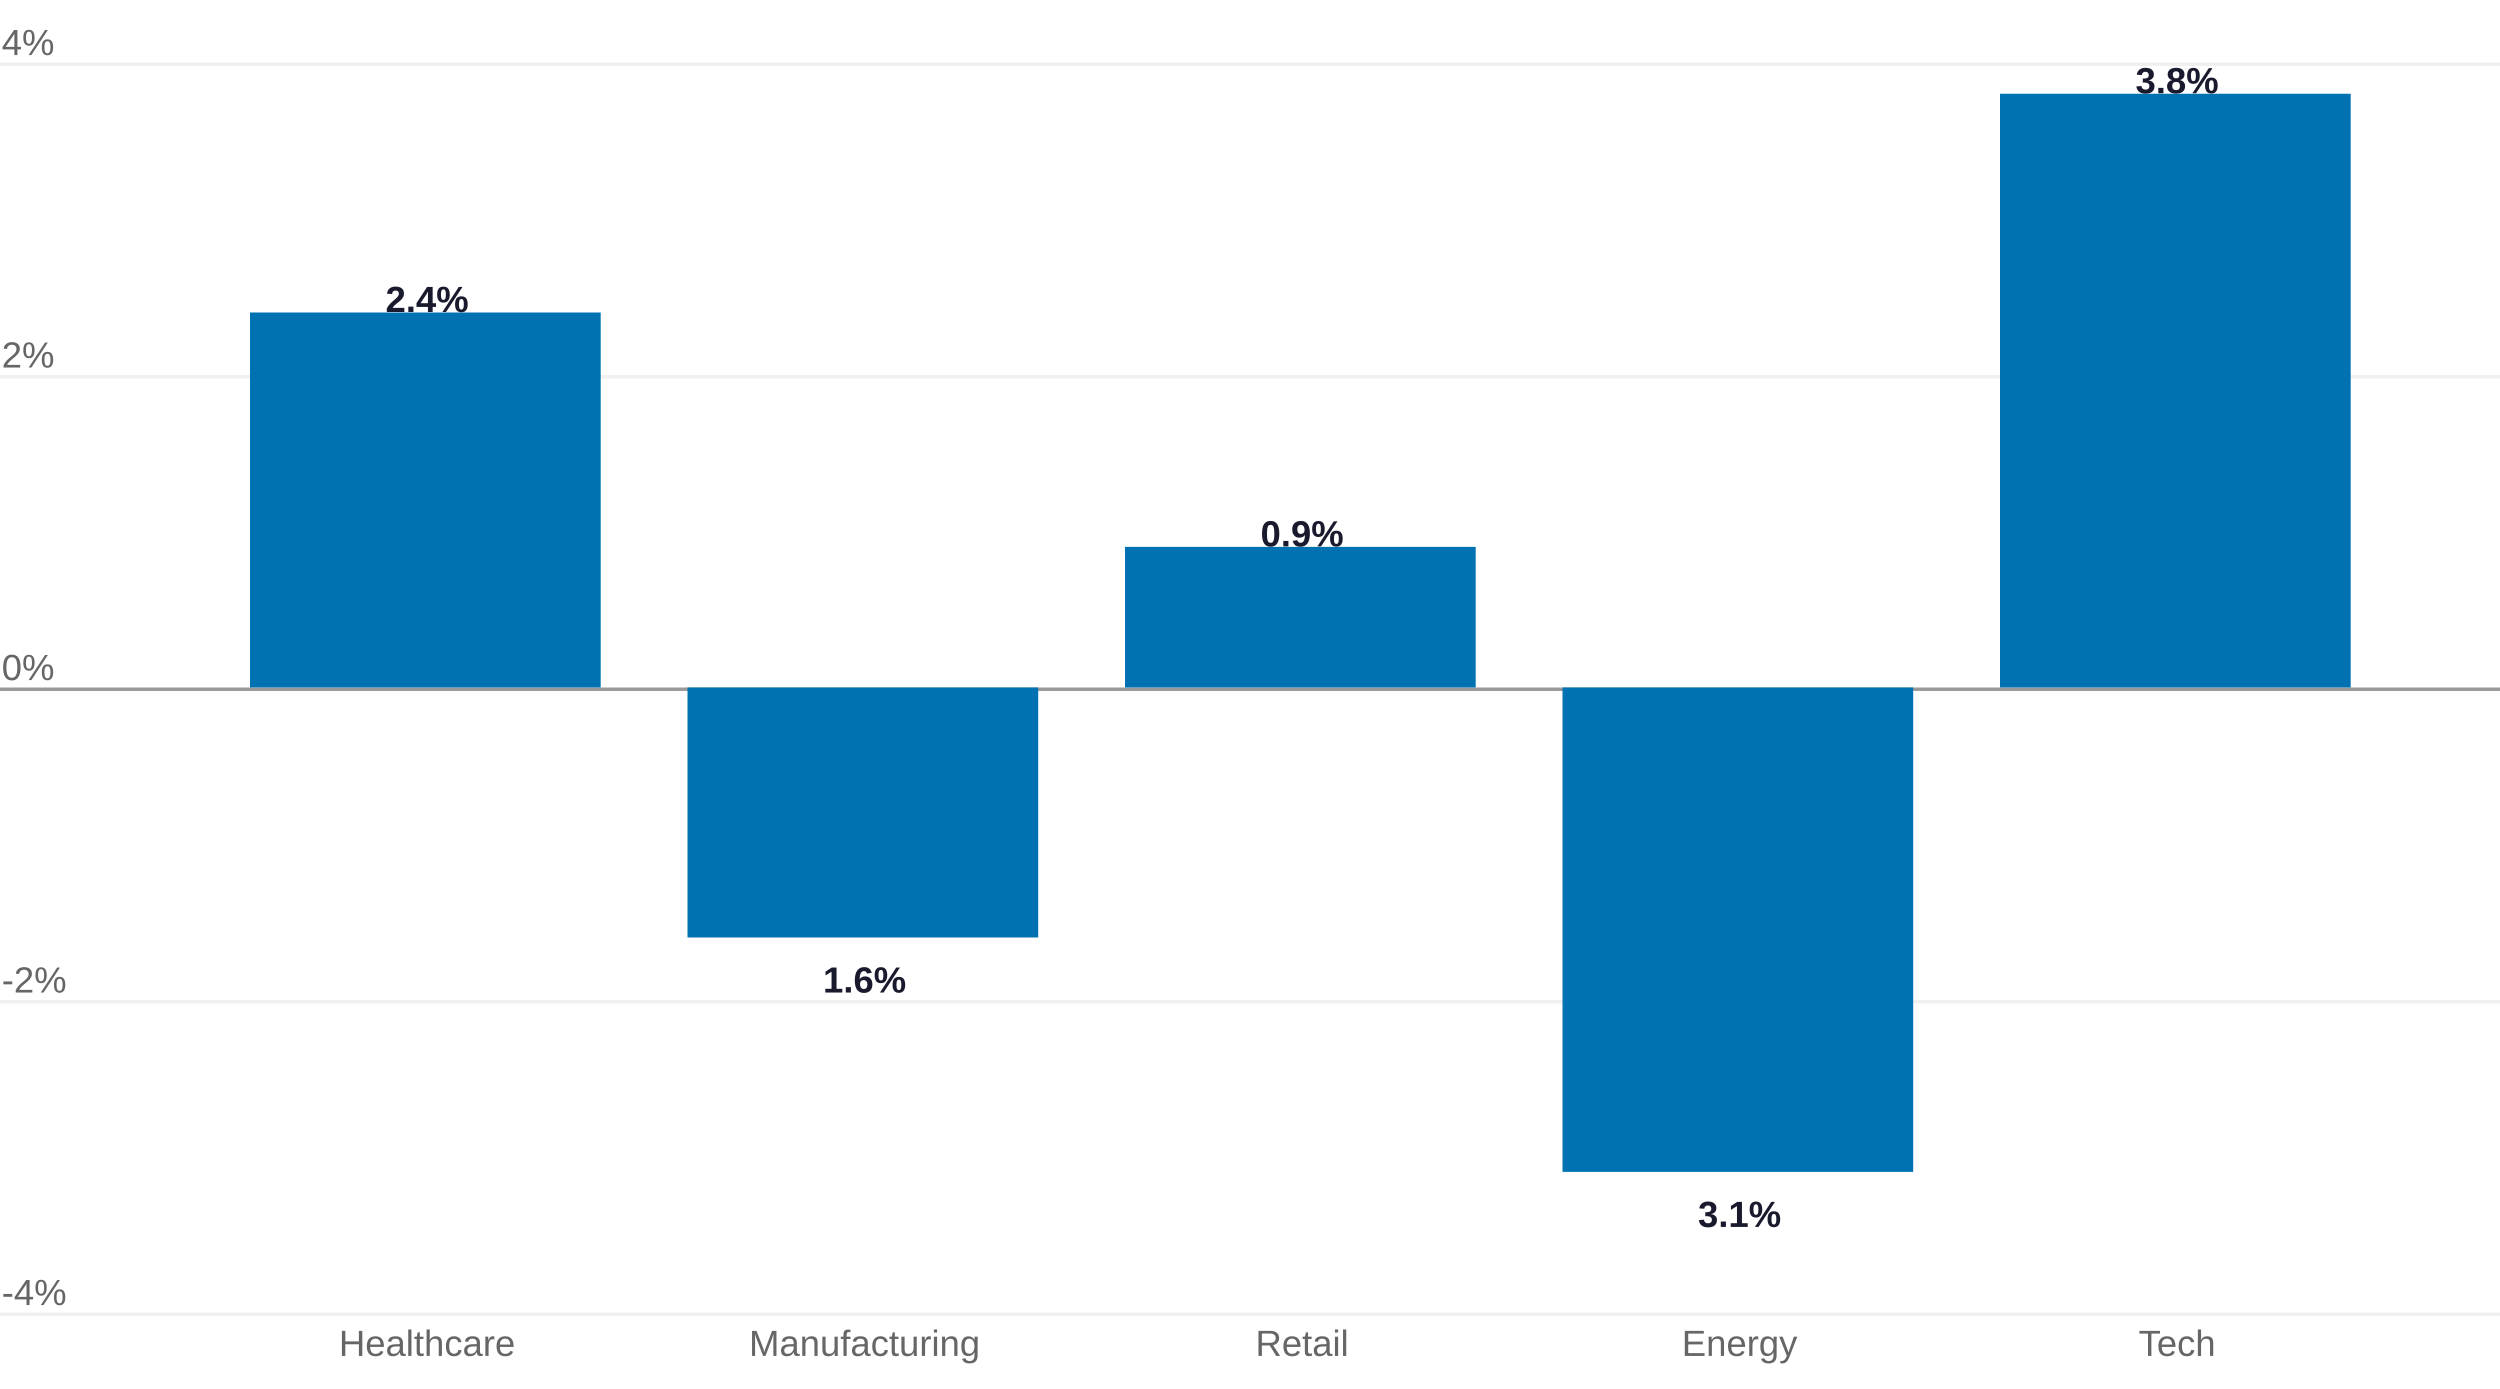
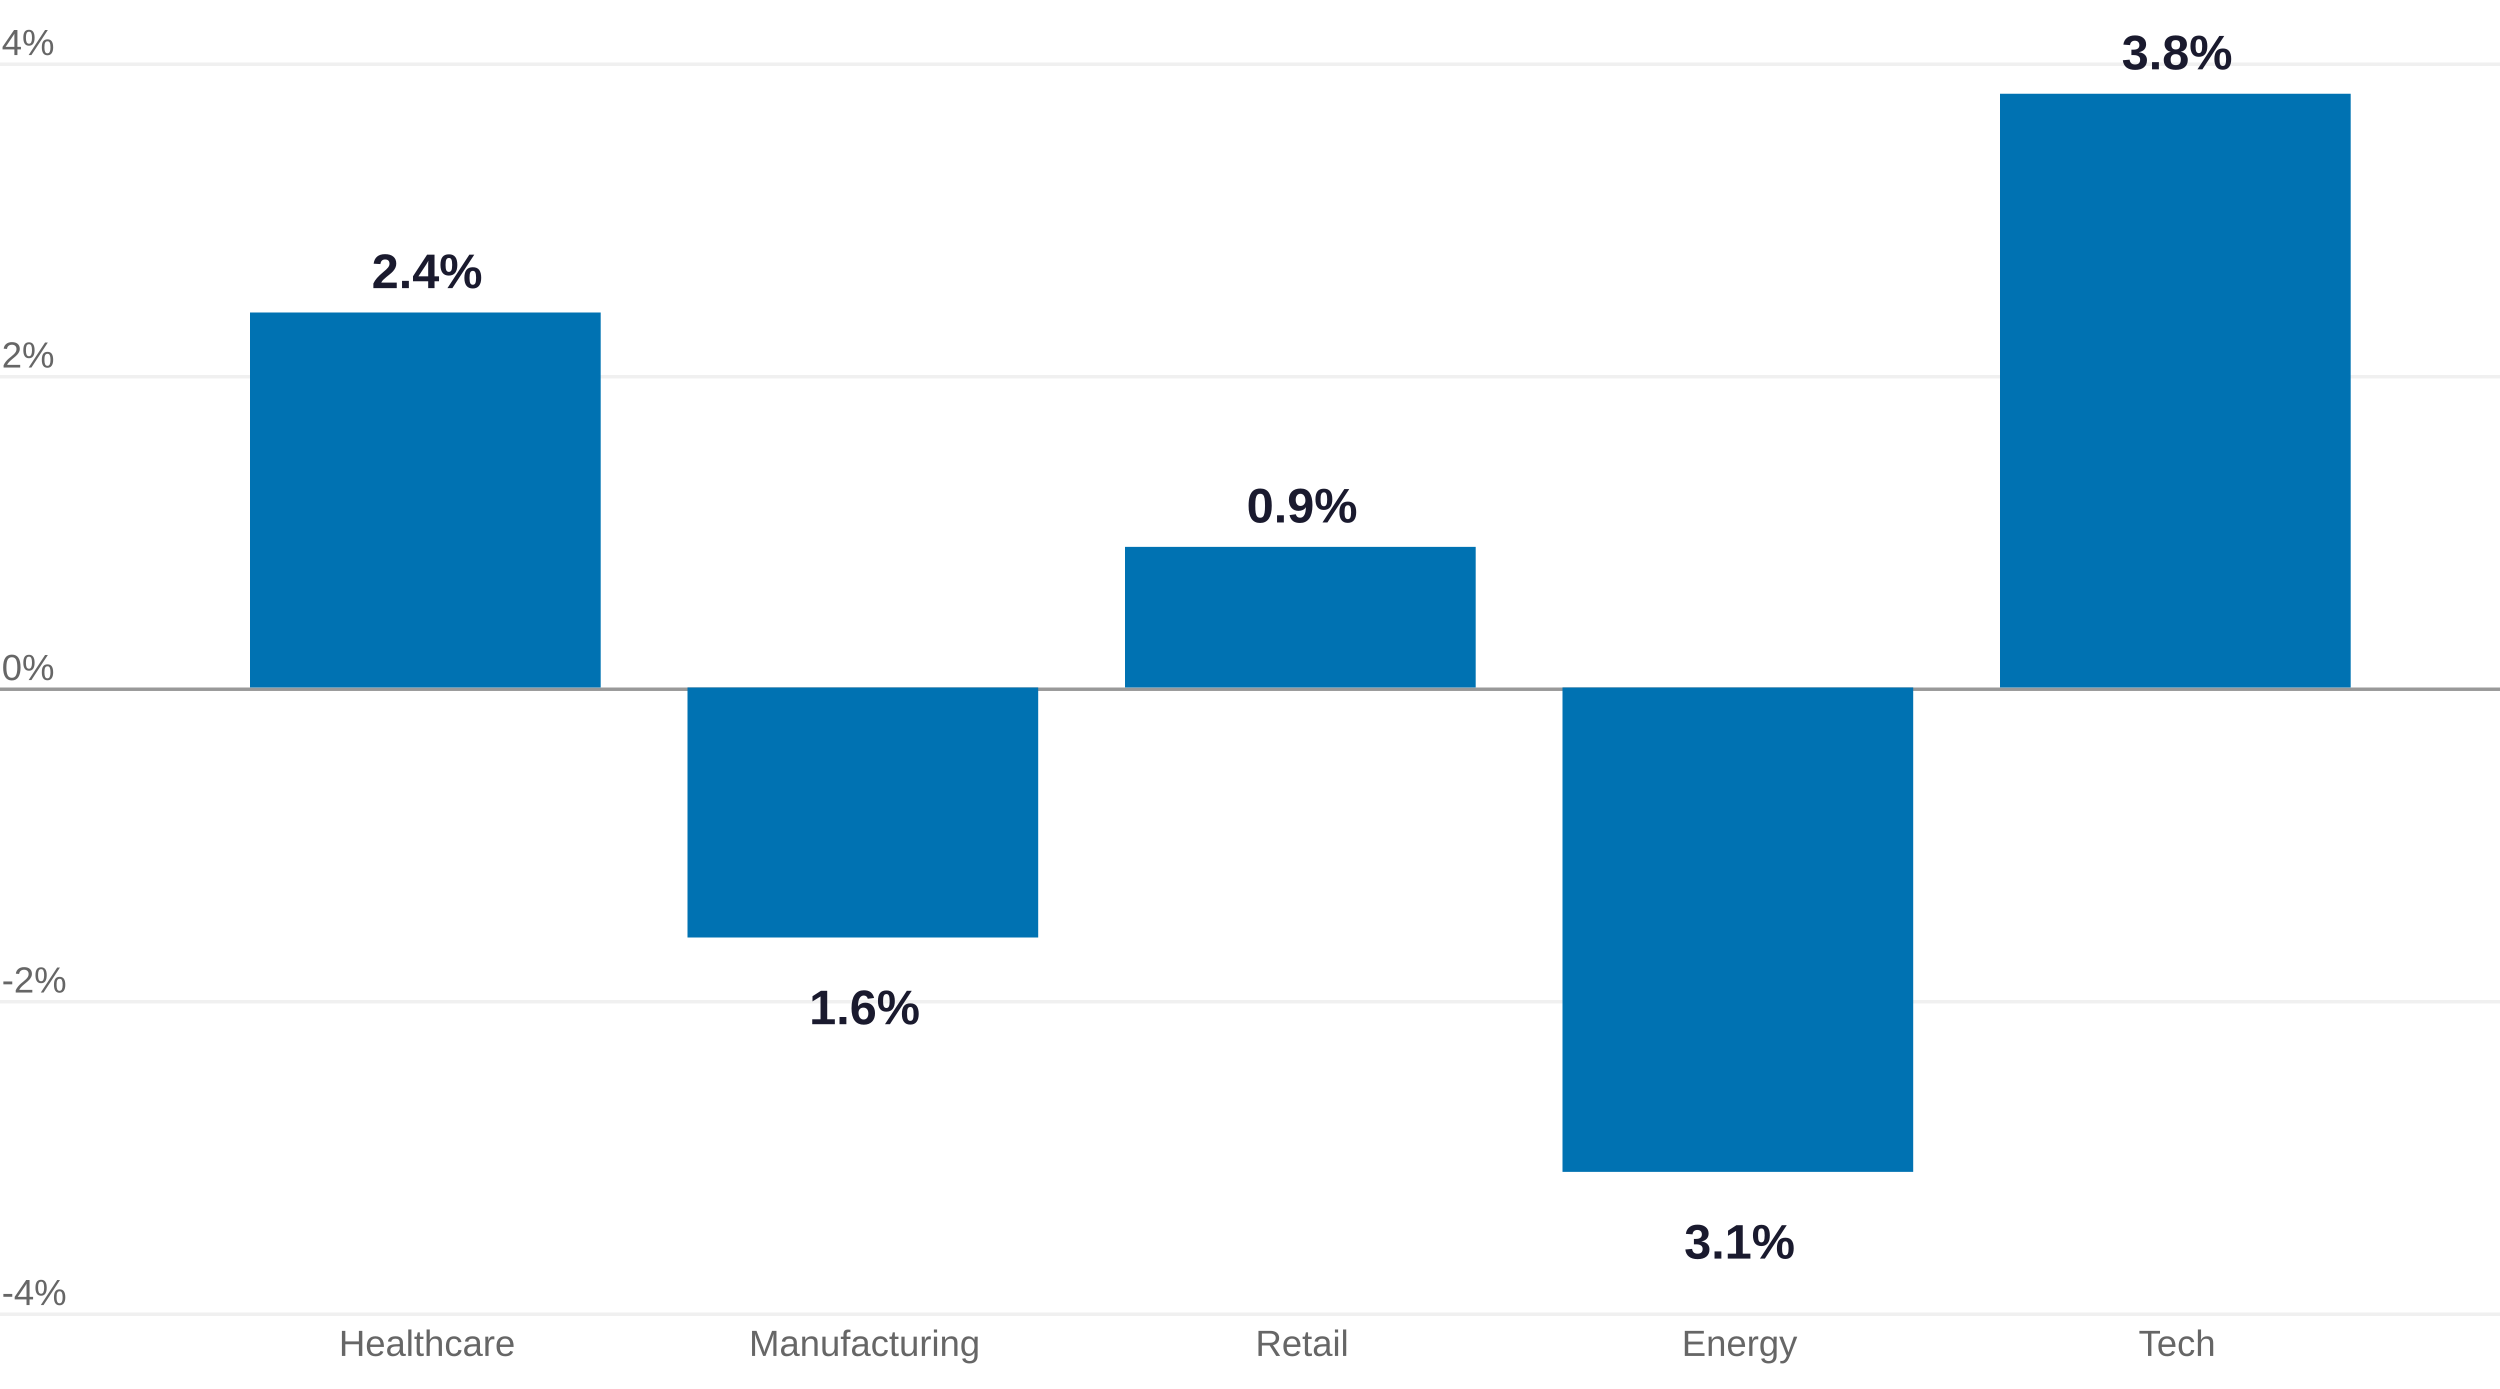
<svg class="tblchart" fill="currentColor" font-family="system-ui, sans-serif" font-size="10" text-anchor="middle" width="720" height="400" viewBox="0 0 720 400" style="background: transparent; color: rgb(74, 74, 74); font-family: Figtree, &quot;Source Sans 3&quot;, system-ui, -apple-system, &quot;Segoe UI&quot;, Arial, sans-serif; font-size: 10.5px; overflow: visible;" data-margin-left="44" data-margin-right="16" data-margin-top="18" data-margin-bottom="22">
  <style>:where(.tblchart) {
  --plot-background: white;
  display: block;
  height: auto;
  height: intrinsic;
  max-width: 100%;
}
:where(.tblchart text),
:where(.tblchart tspan) {
  white-space: pre;
}</style>
  <g aria-label="rule" stroke="#F0F0F0" transform="translate(0,0.5)">
    <line x1="0" x2="720" y1="378" y2="378" />
    <line x1="0" x2="720" y1="288" y2="288" />
    <line x1="0" x2="720" y1="108" y2="108" />
    <line x1="0" x2="720" y1="18" y2="18" />
  </g>
  <g aria-label="text" class="tbl-y-tick-label" fill="#666666" text-anchor="start" font-size="10.5" font-weight="500" transform="translate(-43.5,-5.5)">
    <text y="0.32em" transform="translate(44,378)">-4%</text>
    <text y="0.32em" transform="translate(44,288)">-2%</text>
    <text y="0.32em" transform="translate(44,198)">0%</text>
    <text y="0.32em" transform="translate(44,108)">2%</text>
    <text y="0.32em" transform="translate(44,18)">4%</text>
  </g>
  <g aria-label="text" fill="#666666" font-size="10.5" font-weight="500" transform="translate(51,12.5)">
    <text transform="translate(72,378)">Healthcare</text>
    <text transform="translate(198,378)">Manufacturing</text>
    <text transform="translate(324,378)">Retail</text>
    <text transform="translate(450,378)">Energy</text>
    <text transform="translate(576,378)">Tech</text>
  </g>
  <g aria-label="rule" stroke="#999999" transform="translate(0,0.5)">
    <line x1="0" x2="720" y1="198" y2="198" />
  </g>
  <g aria-label="bar" fill="#0072B2">
    <rect x="72" width="101" y="90" height="108" data-series="Change" />
    <rect x="198" width="101" y="198" height="72" data-series="Change" />
    <rect x="324" width="101" y="157.5" height="40.5" data-series="Change" />
    <rect x="450" width="101" y="198" height="139.5" data-series="Change" />
    <rect x="576" width="101" y="27" height="171" data-series="Change" />
  </g>
-   <g aria-label="text" fill="#1A1A2E" font-size="10.5" font-weight="600" transform="translate(51,-3.5)">
+   <g aria-label="text" fill="#1A1A2E" font-size="14" font-weight="700" transform="translate(51,-11.5)">
    <text y="0.32em" transform="translate(72,90)">2.4%</text>
    <text y="0.32em" transform="translate(324,157.5)">0.9%</text>
    <text y="0.32em" transform="translate(576,27)">3.8%</text>
  </g>
-   <g aria-label="text" fill="#1A1A2E" font-size="10.5" font-weight="600" transform="translate(51,12.5)">
+   <g aria-label="text" fill="#1A1A2E" font-size="14" font-weight="700" transform="translate(51,20.5)">
    <text y="0.32em" transform="translate(198,270)">1.6%</text>
    <text y="0.32em" transform="translate(450,337.5)">3.1%</text>
  </g>
</svg>
